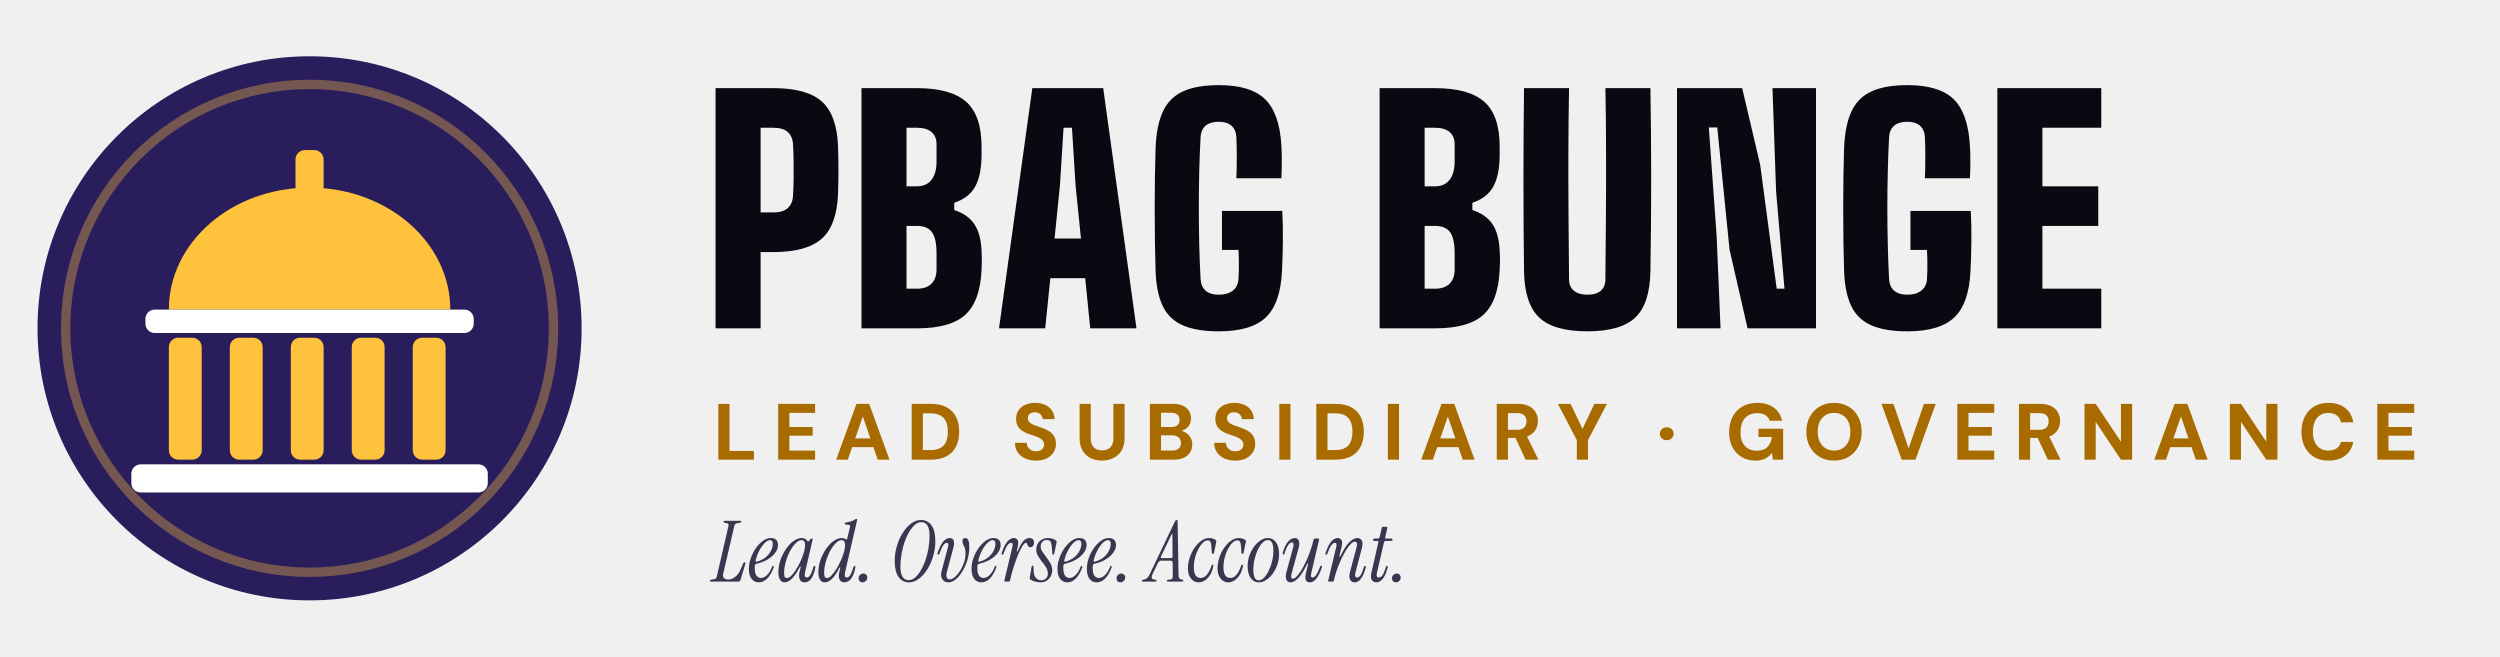
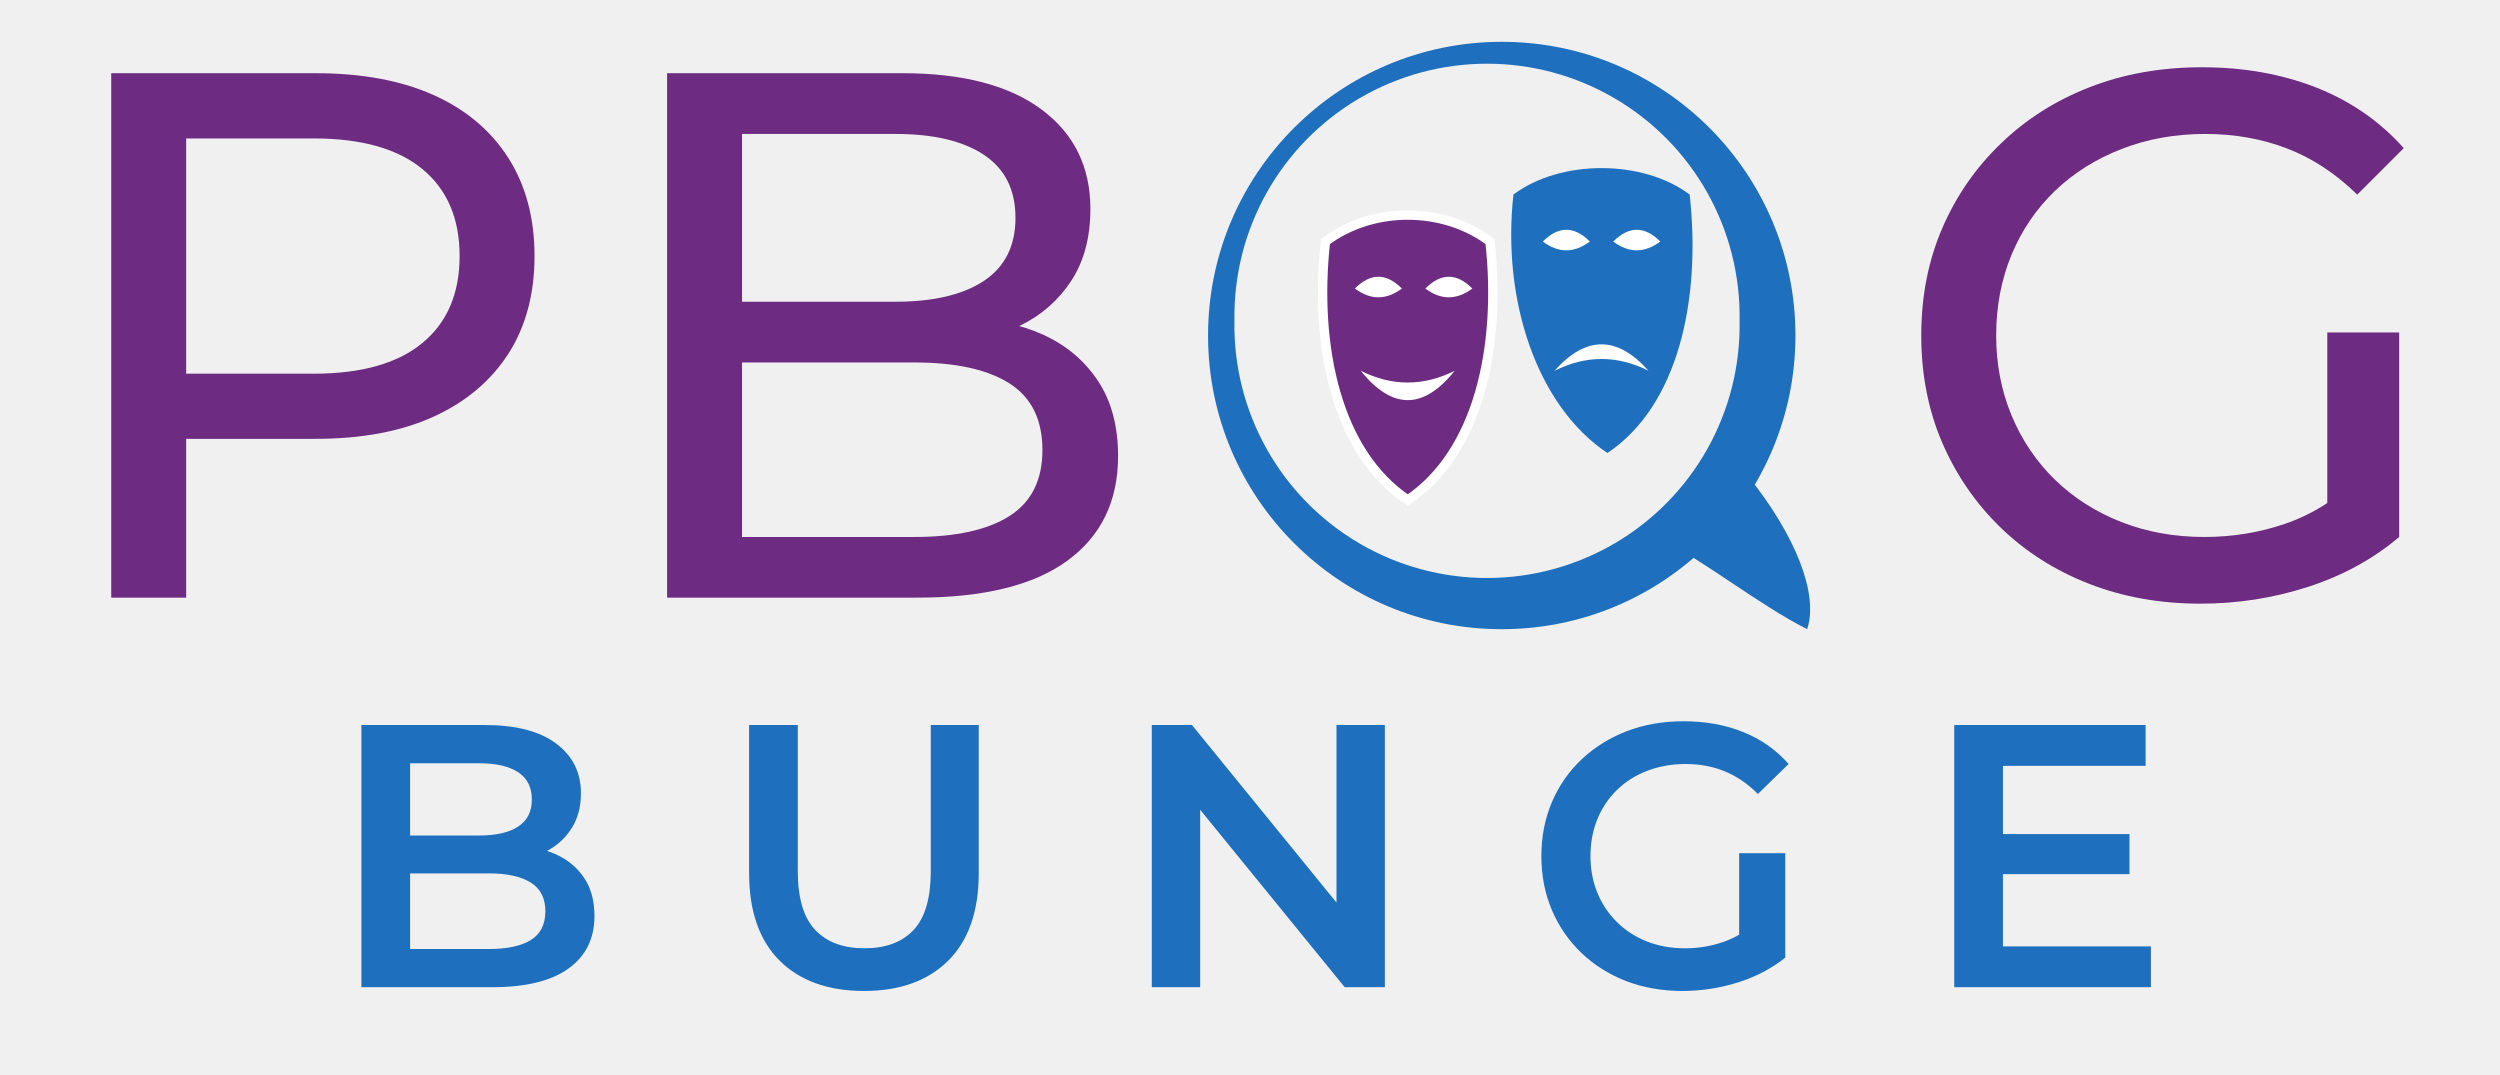
- <svg xmlns="http://www.w3.org/2000/svg" viewBox="0 0 533 140" width="533" height="140" role="img" aria-label="PBAG Bunge logo">
-   <g transform="translate(6 10)">
-     <circle cx="60" cy="60" r="58" fill="#2A1D5C" />
-     <circle cx="60" cy="60" r="52" fill="none" stroke="#FFC23D" stroke-opacity=".35" stroke-width="2" />
-     <path d="M30 56 A30 26 0 0 1 90 56Z" fill="#FFC23D" />
-     <rect x="57" y="22" width="6" height="10" rx="2" fill="#FFC23D" />
-     <rect x="25" y="56" width="70" height="5" rx="2" fill="#fff" />
-     <rect x="30" y="62" width="7" height="26" rx="2" fill="#FFC23D" />
-     <rect x="43" y="62" width="7" height="26" rx="2" fill="#FFC23D" />
-     <rect x="56" y="62" width="7" height="26" rx="2" fill="#FFC23D" />
-     <rect x="69" y="62" width="7" height="26" rx="2" fill="#FFC23D" />
-     <rect x="82" y="62" width="7" height="26" rx="2" fill="#FFC23D" />
-     <rect x="22" y="89" width="76" height="6" rx="2" fill="#fff" />
+ <svg xmlns="http://www.w3.org/2000/svg" viewBox="0 0 307 132" width="307" height="132" role="img" aria-label="PBAG Bunge logo">
+   <g transform="translate(4 3)">
+     <path fill="#6D2C82" d="M9.66 70.39V5.99H34.77Q43.24 5.99 49.22 8.66Q55.19 11.33 58.42 16.39Q61.64 21.45 61.64 28.44Q61.64 35.43 58.42 40.45Q55.19 45.46 49.22 48.18Q43.24 50.89 34.77 50.89H14.71L18.86 46.57V70.39ZM18.86 47.49 14.71 42.89H34.5Q43.33 42.89 47.88 39.11Q52.44 35.34 52.44 28.44Q52.44 21.54 47.88 17.77Q43.33 14.00 34.5 14.00H14.71L18.86 9.40Z M77.92 70.39V5.99H106.81Q117.94 5.99 123.92 10.46Q129.90 14.92 129.90 22.65Q129.90 27.89 127.55 31.48Q125.21 35.07 121.25 37.00Q117.3 38.93 112.69 38.93L114.35 36.17Q119.87 36.17 124.10 38.10Q128.34 40.03 130.82 43.76Q133.30 47.49 133.30 53.01Q133.30 61.29 127.09 65.84Q120.88 70.39 108.65 70.39ZM87.12 62.94H108.28Q115.91 62.94 119.96 60.37Q124.01 57.79 124.01 52.27Q124.01 46.66 119.96 44.08Q115.91 41.51 108.28 41.51H86.29V34.05H105.98Q112.97 34.05 116.84 31.48Q120.70 28.90 120.70 23.75Q120.70 18.60 116.84 16.02Q112.97 13.45 105.98 13.45H87.12Z" />
+     <path fill="#1F6FBF" fill-rule="evenodd" d="M144.35 38.20a36.06 36.06 0 1 0 72.13 0a36.06 36.06 0 1 0 -72.13 0ZM147.59 36.40a31.02 31.02 0 1 0 62.03 0a31.02 31.02 0 1 0 -62.03 0Z" />
+     <path fill="#1F6FBF" transform="translate(180.41 38.20)" d="M18.75 24.52 C24.52 27.41 31.74 33.18 37.51 36.06 C38.95 31.74 36.06 24.52 30.29 17.31 C27.41 21.64 23.08 23.80 18.75 24.52Z" />
+     <g transform="translate(180.41 38.20)">
+       <path fill="#1F6FBF" d="M1.44 -17.31 C7.21 -21.64 17.31 -21.64 23.08 -17.31 C24.52 -4.33 21.64 8.66 12.98 14.43 C4.33 8.66 0.00 -4.33 1.44 -17.31Z" />
+       <path fill="#FFFFFF" d="M5.05 -11.54 q2.89 -2.89 5.77 0.00 q-2.89 2.16 -5.77 0.00Z M13.70 -11.54 q2.89 -2.89 5.77 0.00 q-2.89 2.16 -5.77 0.00Z M6.49 4.33 q5.77 -6.49 11.54 0.00 q-5.77 -2.89 -11.54 0.00Z" />
+       <path fill="#6D2C82" stroke="#FFFFFF" stroke-width="1.15" d="M-21.64 -11.54 C-15.87 -15.87 -7.21 -15.87 -1.44 -11.54 C0.00 1.44 -2.89 14.43 -11.54 20.20 C-20.20 14.43 -23.08 1.44 -21.64 -11.54Z" />
+       <path fill="#FFFFFF" d="M-18.03 -5.77 q2.89 -2.89 5.77 0.00 q-2.89 2.16 -5.77 0.00Z M-9.38 -5.77 q2.89 -2.89 5.77 0.00 q-2.89 2.16 -5.77 0.00Z M-17.31 4.33 q5.77 7.21 11.54 0.00 q-5.77 2.89 -11.54 0.00Z" />
+     </g>
+     <path fill="#6D2C82" d="M266.24 71.13Q258.79 71.13 252.54 68.69Q246.28 66.25 241.68 61.79Q237.08 57.33 234.50 51.35Q231.93 45.37 231.93 38.19Q231.93 31.02 234.50 25.04Q237.08 19.06 241.73 14.60Q246.37 10.13 252.63 7.70Q258.88 5.26 266.43 5.26Q274.06 5.26 280.41 7.74Q286.76 10.23 291.18 15.19L285.47 20.90Q281.52 17.03 276.87 15.24Q272.22 13.45 266.8 13.45Q261.28 13.45 256.54 15.29Q251.80 17.13 248.35 20.44Q244.90 23.75 243.01 28.30Q241.13 32.86 241.13 38.19Q241.13 43.44 243.01 47.99Q244.90 52.55 248.35 55.91Q251.80 59.26 256.49 61.10Q261.18 62.94 266.70 62.94Q271.86 62.94 276.59 61.33Q281.33 59.72 285.38 55.95L290.62 62.94Q285.84 66.99 279.45 69.06Q273.05 71.13 266.24 71.13ZM290.62 62.94 281.79 61.75V37.83H290.62Z" />
+     <path fill="#1F6FBF" d="M40.38 118.23V86.03H55.47Q61.27 86.03 64.30 88.31Q67.34 90.59 67.34 94.41Q67.34 96.98 66.14 98.80Q64.95 100.62 62.95 101.61Q60.95 102.59 58.60 102.59L59.43 100.94Q62.14 100.94 64.30 101.93Q66.47 102.92 67.73 104.80Q69.00 106.69 69.00 109.49Q69.00 113.63 65.82 115.93Q62.65 118.23 56.39 118.23ZM46.36 113.54H56.02Q59.38 113.54 61.18 112.44Q62.97 111.33 62.97 108.90Q62.97 106.50 61.18 105.38Q59.38 104.25 56.02 104.25H45.90V99.60H54.83Q57.96 99.60 59.63 98.50Q61.31 97.40 61.31 95.19Q61.31 92.93 59.63 91.83Q57.96 90.73 54.83 90.73H46.36Z M102.12 118.69Q95.49 118.69 91.74 114.97Q87.99 111.24 87.99 104.20V86.03H93.97V103.97Q93.97 108.94 96.11 111.20Q98.25 113.45 102.16 113.45Q106.07 113.45 108.19 111.20Q110.30 108.94 110.30 103.97V86.03H116.19V104.20Q116.19 111.24 112.44 114.97Q108.69 118.69 102.12 118.69Z M137.44 118.23V86.03H142.37L162.56 110.83H160.12V86.03H166.06V118.23H161.13L140.94 93.44H143.38V118.23Z M202.63 118.69Q198.85 118.69 195.70 117.48Q192.55 116.26 190.21 114.03Q187.86 111.79 186.57 108.76Q185.28 105.72 185.28 102.13Q185.28 98.55 186.57 95.51Q187.86 92.47 190.23 90.24Q192.60 88.01 195.77 86.79Q198.95 85.57 202.72 85.57Q206.81 85.57 210.10 86.91Q213.39 88.24 215.64 90.82L211.87 94.50Q209.99 92.61 207.80 91.72Q205.62 90.82 202.99 90.82Q200.46 90.82 198.30 91.65Q196.14 92.47 194.58 93.99Q193.01 95.51 192.16 97.58Q191.31 99.65 191.31 102.13Q191.31 104.57 192.16 106.64Q193.01 108.71 194.58 110.25Q196.14 111.79 198.26 112.62Q200.37 113.45 202.95 113.45Q205.34 113.45 207.57 112.69Q209.80 111.93 211.83 110.14L215.23 114.60Q212.70 116.62 209.36 117.66Q206.03 118.69 202.63 118.69ZM215.23 114.60 209.57 113.82V101.77H215.23Z M235.98 118.23V86.03H259.48V91.05H241.96V113.22H260.13V118.23ZM241.5 104.34V99.42H257.50V104.34Z" />
  </g>
-   <path fill="#0A0912" d="M152.56 70.0V18.79H164.91Q172.08 18.79 175.26 21.69Q178.44 24.59 178.67 31.28Q178.76 33.96 178.76 36.27Q178.76 38.57 178.67 41.26Q178.44 47.92 175.26 50.83Q172.08 53.74 164.91 53.74H162.16V70.0ZM162.16 45.29H164.91Q166.92 45.29 167.95 44.36Q168.97 43.44 169.07 41.77Q169.16 40.20 169.2 38.23Q169.23 36.27 169.2 34.30Q169.16 32.33 169.07 30.76Q168.97 29.07 167.95 28.15Q166.92 27.24 164.91 27.24H162.16Z M183.67 70.0V18.79H195.51Q202.68 18.79 205.97 21.69Q209.27 24.59 209.27 31.28Q209.27 32.17 209.27 33.00Q209.27 33.83 209.20 34.67Q208.98 38.16 207.64 40.22Q206.29 42.28 203.44 43.24V44.78Q206.39 45.74 207.76 47.84Q209.14 49.93 209.27 53.55Q209.33 54.60 209.33 55.50Q209.33 56.4 209.27 57.51Q208.98 64.17 205.83 67.08Q202.68 70.0 195.51 70.0ZM193.27 61.55H195.51Q197.52 61.55 198.6 60.48Q199.67 59.40 199.67 57.39Q199.67 56.52 199.67 55.69Q199.67 54.86 199.67 54.0Q199.67 50.83 198.69 49.50Q197.72 48.17 195.51 48.17H193.27ZM193.27 39.72H195.51Q197.52 39.72 198.6 38.33Q199.67 36.94 199.67 34.41Q199.67 33.48 199.67 32.57Q199.67 31.66 199.67 30.76Q199.67 29.07 198.6 28.15Q197.52 27.24 195.51 27.24H193.27Z M212.99 70.0 220.09 18.79H235.2L242.30 70.0H232.44L231.36 59.31H223.93L222.84 70.0ZM224.83 50.86H230.46L229.31 39.53L228.54 27.24H226.75L225.98 39.53Z M259.88 70.64Q255.04 70.64 252.13 69.34Q249.22 68.04 247.88 65.21Q246.53 62.38 246.37 57.77Q246.28 55.08 246.23 51.64Q246.18 48.20 246.18 44.56Q246.18 40.91 246.23 37.51Q246.28 34.12 246.37 31.53Q246.56 26.67 247.96 23.72Q249.35 20.78 252.24 19.47Q255.14 18.15 259.88 18.15Q266.6 18.15 269.68 21.11Q272.77 24.08 273.19 30.96Q273.28 32.43 273.28 34.46Q273.28 36.49 273.19 38.0H263.59Q263.68 36.20 263.68 33.56Q263.68 30.92 263.59 29.16Q263.49 27.63 262.53 26.79Q261.57 25.96 259.88 25.96Q258.02 25.96 257.04 26.79Q256.07 27.63 255.97 29.16Q255.78 32.52 255.68 36.41Q255.59 40.30 255.59 44.36Q255.59 48.43 255.68 52.32Q255.78 56.20 255.97 59.56Q256.07 61.13 257.04 61.98Q258.02 62.83 259.88 62.83Q261.70 62.83 262.80 61.98Q263.91 61.13 264.04 59.56Q264.10 58.83 264.12 57.63Q264.13 56.43 264.12 55.23Q264.10 54.03 264.04 53.29H260.52V44.97H273.38Q273.54 47.88 273.51 51.36Q273.48 54.83 273.32 57.77Q273.0 64.68 269.88 67.66Q266.76 70.64 259.88 70.64Z M294.13 70.0V18.79H305.97Q313.14 18.79 316.44 21.69Q319.73 24.59 319.73 31.28Q319.73 32.17 319.73 33.00Q319.73 33.83 319.67 34.67Q319.44 38.16 318.10 40.22Q316.76 42.28 313.91 43.24V44.78Q316.85 45.74 318.23 47.84Q319.60 49.93 319.73 53.55Q319.8 54.60 319.8 55.50Q319.8 56.4 319.73 57.51Q319.44 64.17 316.29 67.08Q313.14 70.0 305.97 70.0ZM303.73 61.55H305.97Q307.99 61.55 309.06 60.48Q310.13 59.40 310.13 57.39Q310.13 56.52 310.13 55.69Q310.13 54.86 310.13 54.0Q310.13 50.83 309.16 49.50Q308.18 48.17 305.97 48.17H303.73ZM303.73 39.72H305.97Q307.99 39.72 309.06 38.33Q310.13 36.94 310.13 34.41Q310.13 33.48 310.13 32.57Q310.13 31.66 310.13 30.76Q310.13 29.07 309.06 28.15Q307.99 27.24 305.97 27.24H303.73Z M338.43 70.64Q331.23 70.64 328.12 67.66Q325.02 64.68 324.92 57.77Q324.8 48.11 324.8 38.27Q324.8 28.43 324.92 18.79H334.52Q334.40 25.23 334.38 32.20Q334.36 39.18 334.41 46.16Q334.46 53.13 334.52 59.56Q334.52 61.13 335.55 61.98Q336.57 62.83 338.43 62.83Q340.32 62.83 341.29 61.98Q342.27 61.13 342.27 59.56Q342.33 53.13 342.38 46.16Q342.43 39.18 342.41 32.20Q342.40 25.23 342.27 18.79H351.87Q352.03 28.43 352.03 38.27Q352.03 48.11 351.87 57.77Q351.77 64.68 348.68 67.66Q345.6 70.64 338.43 70.64Z M357.54 70.0V18.79H371.43L375.27 35.12L378.79 61.55H380.45L378.66 40.75L377.89 18.79H387.17V70.0H372.58L368.74 53.23L366.12 27.18H364.32L365.99 50.35L366.82 70.0Z M406.67 70.64Q401.84 70.64 398.92 69.34Q396.01 68.04 394.67 65.21Q393.32 62.38 393.16 57.77Q393.07 55.08 393.02 51.64Q392.97 48.20 392.97 44.56Q392.97 40.91 393.02 37.51Q393.07 34.12 393.16 31.53Q393.36 26.67 394.75 23.72Q396.14 20.78 399.04 19.47Q401.93 18.15 406.67 18.15Q413.39 18.15 416.48 21.11Q419.56 24.08 419.98 30.96Q420.08 32.43 420.08 34.46Q420.08 36.49 419.98 38.0H410.38Q410.48 36.20 410.48 33.56Q410.48 30.92 410.38 29.16Q410.28 27.63 409.32 26.79Q408.36 25.96 406.67 25.96Q404.81 25.96 403.84 26.79Q402.86 27.63 402.76 29.16Q402.57 32.52 402.48 36.41Q402.38 40.30 402.38 44.36Q402.38 48.43 402.48 52.32Q402.57 56.20 402.76 59.56Q402.86 61.13 403.84 61.98Q404.81 62.83 406.67 62.83Q408.49 62.83 409.6 61.98Q410.70 61.13 410.83 59.56Q410.89 58.83 410.91 57.63Q410.92 56.43 410.91 55.23Q410.89 54.03 410.83 53.29H407.31V44.97H420.17Q420.33 47.88 420.30 51.36Q420.27 54.83 420.11 57.77Q419.79 64.68 416.67 67.66Q413.55 70.64 406.67 70.64Z M425.84 70.0V18.79H447.99V27.24H435.44V39.72H447.35V48.17H435.44V61.55H447.99V70.0Z" />
-   <path fill="#A86B00" d="M153.15 98.0V86.1H155.53V96.14H160.73V98.0Z M165.91 98.0V86.1H173.78V88.02H168.29V91.03H173.27V92.88H168.29V96.07H173.78V98.0Z M178.27 98.0 182.60 86.1H185.31L189.64 98.0H187.13L183.95 88.80L180.75 98.0ZM180.17 95.33 180.80 93.47H186.92L187.53 95.33Z M194.37 98.0V86.1H198.42Q200.47 86.1 201.83 86.83Q203.19 87.57 203.85 88.91Q204.50 90.24 204.50 92.05Q204.50 93.83 203.85 95.17Q203.19 96.52 201.84 97.26Q200.49 98.0 198.40 98.0ZM196.75 95.96H198.28Q199.71 95.96 200.53 95.49Q201.36 95.02 201.72 94.14Q202.07 93.27 202.07 92.05Q202.07 90.82 201.72 89.95Q201.36 89.07 200.53 88.59Q199.71 88.12 198.28 88.12H196.75Z M220.90 98.20Q219.61 98.20 218.60 97.76Q217.58 97.32 216.99 96.47Q216.39 95.62 216.38 94.41H218.89Q218.91 94.92 219.16 95.33Q219.40 95.73 219.85 95.97Q220.29 96.21 220.88 96.21Q221.41 96.21 221.79 96.04Q222.17 95.87 222.39 95.56Q222.60 95.26 222.60 94.82Q222.60 94.34 222.35 94.00Q222.11 93.66 221.68 93.42Q221.26 93.18 220.70 92.99Q220.15 92.79 219.52 92.59Q218.11 92.13 217.37 91.37Q216.63 90.60 216.63 89.33Q216.63 88.24 217.15 87.47Q217.67 86.71 218.60 86.30Q219.52 85.89 220.7 85.89Q221.90 85.89 222.82 86.31Q223.74 86.72 224.27 87.51Q224.81 88.29 224.84 89.36H222.29Q222.28 88.97 222.07 88.64Q221.87 88.31 221.51 88.10Q221.15 87.90 220.66 87.90Q220.24 87.88 219.89 88.02Q219.54 88.17 219.33 88.45Q219.13 88.73 219.13 89.16Q219.13 89.58 219.33 89.86Q219.54 90.14 219.90 90.35Q220.27 90.55 220.76 90.73Q221.26 90.91 221.83 91.09Q222.73 91.40 223.48 91.82Q224.23 92.23 224.68 92.9Q225.13 93.56 225.13 94.65Q225.13 95.60 224.64 96.41Q224.15 97.21 223.21 97.71Q222.28 98.20 220.90 98.20Z M234.91 98.20Q233.59 98.20 232.51 97.67Q231.44 97.15 230.81 96.08Q230.17 95.02 230.17 93.39V86.1H232.55V93.41Q232.55 94.27 232.84 94.85Q233.13 95.43 233.66 95.73Q234.20 96.02 234.96 96.02Q235.73 96.02 236.26 95.73Q236.80 95.43 237.09 94.85Q237.38 94.27 237.38 93.41V86.1H239.76V93.39Q239.76 95.02 239.10 96.08Q238.45 97.15 237.34 97.67Q236.24 98.20 234.91 98.20Z M245.15 98.0V86.1H250.10Q251.34 86.1 252.19 86.49Q253.04 86.88 253.48 87.57Q253.92 88.25 253.92 89.17Q253.92 90.06 253.53 90.67Q253.14 91.28 252.50 91.61Q251.86 91.94 251.10 91.99L251.37 91.81Q252.19 91.84 252.82 92.25Q253.46 92.66 253.83 93.31Q254.19 93.97 254.19 94.75Q254.19 95.70 253.73 96.44Q253.28 97.18 252.40 97.59Q251.52 98.0 250.27 98.0ZM247.53 96.06H249.89Q250.79 96.06 251.29 95.64Q251.78 95.22 251.78 94.46Q251.78 93.69 251.27 93.25Q250.76 92.81 249.86 92.81H247.53ZM247.53 91.04H249.70Q250.57 91.04 251.03 90.64Q251.49 90.24 251.49 89.51Q251.49 88.80 251.03 88.40Q250.57 88.00 249.69 88.00H247.53Z M263.38 98.20Q262.09 98.20 261.07 97.76Q260.06 97.32 259.47 96.47Q258.87 95.62 258.86 94.41H261.37Q261.39 94.92 261.63 95.33Q261.88 95.73 262.32 95.97Q262.77 96.21 263.36 96.21Q263.89 96.21 264.27 96.04Q264.65 95.87 264.86 95.56Q265.08 95.26 265.08 94.82Q265.08 94.34 264.83 94.00Q264.58 93.66 264.16 93.42Q263.73 93.18 263.18 92.99Q262.63 92.79 262.00 92.59Q260.59 92.13 259.85 91.37Q259.11 90.60 259.11 89.33Q259.11 88.24 259.63 87.47Q260.15 86.71 261.07 86.30Q262.00 85.89 263.17 85.89Q264.38 85.89 265.30 86.31Q266.22 86.72 266.75 87.51Q267.29 88.29 267.32 89.36H264.77Q264.75 88.97 264.55 88.64Q264.35 88.31 263.99 88.10Q263.63 87.90 263.14 87.90Q262.71 87.88 262.37 88.02Q262.02 88.17 261.81 88.45Q261.61 88.73 261.61 89.16Q261.61 89.58 261.81 89.86Q262.02 90.14 262.38 90.35Q262.75 90.55 263.24 90.73Q263.73 90.91 264.31 91.09Q265.21 91.40 265.96 91.82Q266.71 92.23 267.16 92.9Q267.61 93.56 267.61 94.65Q267.61 95.60 267.12 96.41Q266.62 97.21 265.69 97.71Q264.75 98.20 263.38 98.20Z M272.75 98.0V86.1H275.13V98.0Z M280.64 98.0V86.1H284.69Q286.74 86.1 288.10 86.83Q289.46 87.57 290.12 88.91Q290.77 90.24 290.77 92.05Q290.77 93.83 290.12 95.17Q289.46 96.52 288.11 97.26Q286.76 98.0 284.67 98.0ZM283.02 95.96H284.55Q285.98 95.96 286.80 95.49Q287.63 95.02 287.98 94.14Q288.34 93.27 288.34 92.05Q288.34 90.82 287.98 89.95Q287.63 89.07 286.80 88.59Q285.98 88.12 284.55 88.12H283.02Z M295.89 98.0V86.1H298.27V98.0Z M303.00 98.0 307.34 86.1H310.04L314.38 98.0H311.86L308.68 88.80L305.49 98.0ZM304.91 95.33 305.54 93.47H311.66L312.27 95.33Z M319.11 98.0V86.1H323.61Q325.06 86.1 326.00 86.59Q326.94 87.08 327.41 87.91Q327.88 88.73 327.88 89.75Q327.88 90.70 327.43 91.53Q326.98 92.37 326.03 92.87Q325.07 93.37 323.59 93.37H321.49V98.0ZM325.26 98.0 322.83 92.78H325.41L327.98 98.0ZM321.49 91.64H323.48Q324.48 91.64 324.96 91.14Q325.45 90.65 325.45 89.84Q325.45 89.04 324.97 88.56Q324.50 88.08 323.46 88.08H321.49Z M336.18 98.0V93.85L332.15 86.1H334.85L337.62 91.93H337.16L339.92 86.1H342.59L338.56 93.85V98.0Z M355.35 93.85Q354.70 93.85 354.29 93.45Q353.88 93.05 353.88 92.49Q353.88 91.89 354.29 91.50Q354.70 91.11 355.35 91.11Q355.99 91.11 356.40 91.50Q356.81 91.89 356.81 92.49Q356.81 93.05 356.40 93.45Q355.99 93.85 355.35 93.85Z M374.27 98.20Q372.57 98.20 371.32 97.44Q370.06 96.69 369.35 95.32Q368.65 93.95 368.65 92.13Q368.65 90.29 369.37 88.89Q370.09 87.49 371.44 86.69Q372.80 85.89 374.67 85.89Q376.77 85.89 378.16 86.90Q379.54 87.91 379.95 89.70H377.30Q377.05 88.93 376.37 88.51Q375.70 88.08 374.65 88.08Q373.49 88.08 372.69 88.58Q371.89 89.07 371.49 89.98Q371.08 90.89 371.08 92.15Q371.08 93.41 371.49 94.29Q371.91 95.17 372.68 95.63Q373.46 96.09 374.51 96.09Q376.04 96.09 376.83 95.27Q377.62 94.44 377.78 93.17H374.90V91.40H380.17V98.0H377.98L377.79 96.53Q377.42 97.06 376.93 97.43Q376.43 97.81 375.78 98.00Q375.12 98.20 374.27 98.20Z M391.01 98.20Q389.27 98.20 387.95 97.42Q386.62 96.64 385.86 95.25Q385.11 93.86 385.11 92.05Q385.11 90.23 385.86 88.84Q386.62 87.46 387.95 86.67Q389.27 85.89 391.01 85.89Q392.76 85.89 394.09 86.67Q395.43 87.46 396.17 88.84Q396.91 90.23 396.91 92.05Q396.91 93.86 396.17 95.25Q395.43 96.64 394.09 97.42Q392.76 98.20 391.01 98.20ZM391.01 96.06Q392.08 96.06 392.86 95.56Q393.64 95.07 394.07 94.18Q394.49 93.29 394.49 92.05Q394.49 90.80 394.07 89.91Q393.64 89.02 392.86 88.53Q392.08 88.03 391.01 88.03Q389.95 88.03 389.18 88.53Q388.41 89.02 387.97 89.91Q387.54 90.80 387.54 92.05Q387.54 93.29 387.97 94.18Q388.41 95.07 389.18 95.56Q389.95 96.06 391.01 96.06Z M405.44 98.0 401.13 86.1H403.68L406.92 95.58L410.19 86.1H412.70L408.38 98.0Z M417.30 98.0V86.1H425.17V88.02H419.68V91.03H424.66V92.88H419.68V96.07H425.17V98.0Z M430.44 98.0V86.1H434.95Q436.39 86.1 437.33 86.59Q438.28 87.08 438.75 87.91Q439.21 88.73 439.21 89.75Q439.21 90.70 438.76 91.53Q438.31 92.37 437.36 92.87Q436.41 93.37 434.93 93.37H432.82V98.0ZM436.6 98.0 434.16 92.78H436.75L439.32 98.0ZM432.82 91.64H434.81Q435.81 91.64 436.30 91.14Q436.78 90.65 436.78 89.84Q436.78 89.04 436.31 88.56Q435.83 88.08 434.79 88.08H432.82Z M444.42 98.0V86.1H446.80L452.19 94.17V86.1H454.57V98.0H452.19L446.80 89.94V98.0Z M459.30 98.0 463.63 86.1H466.34L470.67 98.0H468.16L464.98 88.80L461.78 98.0ZM461.20 95.33 461.83 93.47H467.95L468.56 95.33Z M475.40 98.0V86.1H477.78L483.17 94.17V86.1H485.55V98.0H483.17L477.78 89.94V98.0Z M496.43 98.20Q494.65 98.20 493.36 97.43Q492.07 96.65 491.37 95.27Q490.67 93.88 490.67 92.06Q490.67 90.24 491.37 88.85Q492.07 87.46 493.36 86.67Q494.65 85.89 496.43 85.89Q498.59 85.89 499.99 86.98Q501.38 88.07 501.72 90.04H499.10Q498.90 89.09 498.21 88.57Q497.52 88.05 496.40 88.05Q495.36 88.05 494.62 88.53Q493.88 89.02 493.49 89.92Q493.10 90.82 493.10 92.06Q493.10 93.30 493.49 94.20Q493.88 95.09 494.62 95.57Q495.36 96.06 496.40 96.06Q497.52 96.06 498.20 95.57Q498.88 95.09 499.10 94.22H501.72Q501.38 96.07 499.99 97.14Q498.59 98.20 496.43 98.20Z M506.84 98.0V86.1H514.71V88.02H509.22V91.03H514.20V92.88H509.22V96.07H514.71V98.0Z" />
-   <path fill="#3B3550" d="M151.60 124.0Q151.35 124.0 151.35 123.82Q151.35 123.62 151.71 123.56L152.07 123.51Q152.46 123.46 152.62 123.32Q152.77 123.19 152.84 122.81L155.29 112.22Q155.38 111.85 155.29 111.72Q155.20 111.59 154.84 111.52L154.48 111.45Q154.25 111.4 154.25 111.25Q154.25 111.04 154.57 111.04H157.83Q158.10 111.04 158.04 111.25Q158.01 111.41 157.81 111.45L157.31 111.52Q156.91 111.58 156.76 111.72Q156.62 111.86 156.53 112.24L154.19 122.32Q154.05 122.97 154.37 123.26Q154.7 123.55 155.31 123.55Q155.99 123.55 156.71 123.02Q157.43 122.50 157.90 121.39L158.44 120.13Q158.53 119.89 158.73 119.89Q159.00 119.89 158.91 120.20L157.90 123.58Q157.79 124.0 157.36 124.0Z M161.77 124.16Q160.82 124.16 160.24 123.41Q159.66 122.66 159.66 121.3Q159.66 120.11 160.09 118.94Q160.51 117.77 161.19 116.81Q161.88 115.86 162.70 115.28Q163.52 114.71 164.29 114.71Q165.14 114.71 165.50 115.11Q165.87 115.52 165.87 116.20Q165.87 117.01 165.31 117.81Q164.74 118.61 163.72 119.24Q162.71 119.87 161.34 120.18Q160.94 120.27 160.92 120.63Q160.91 120.76 160.91 120.89Q160.91 121.03 160.91 121.15Q160.91 122.18 161.26 122.70Q161.61 123.22 162.22 123.22Q162.90 123.22 163.54 122.59Q164.18 121.96 164.61 120.81Q164.67 120.65 164.83 120.65Q164.94 120.65 164.96 120.74Q164.99 120.83 164.96 120.95Q164.38 122.54 163.56 123.35Q162.74 124.16 161.77 124.16ZM161.10 119.5Q161.07 119.62 161.15 119.70Q161.23 119.78 161.35 119.75Q162.47 119.44 163.23 118.82Q163.98 118.20 164.37 117.43Q164.76 116.65 164.76 115.91Q164.76 115.16 164.16 115.16Q163.64 115.16 163.03 115.77Q162.42 116.38 161.89 117.37Q161.37 118.36 161.10 119.5Z M167.31 124.16Q166.67 124.16 166.31 123.60Q165.95 123.04 165.95 121.96Q165.95 120.94 166.23 119.90Q166.52 118.87 167.03 117.93Q167.53 116.99 168.17 116.27Q168.81 115.55 169.52 115.13Q170.23 114.71 170.93 114.71Q171.27 114.71 171.58 114.84Q171.89 114.98 172.08 115.27Q172.19 115.43 172.30 115.43Q172.41 115.43 172.52 115.27Q172.71 114.98 172.84 114.90Q172.97 114.82 173.07 114.82Q173.31 114.82 173.25 115.07L171.65 121.96Q171.38 123.13 172.01 123.13Q172.43 123.13 172.76 122.57Q173.09 122.02 173.43 120.85Q173.49 120.65 173.67 120.65Q173.79 120.65 173.83 120.75Q173.87 120.86 173.83 121.01Q173.49 122.70 172.91 123.43Q172.34 124.16 171.53 124.16Q170.82 124.16 170.53 123.56Q170.23 122.97 170.46 121.94L170.70 120.95Q170.73 120.83 170.65 120.81Q170.57 120.79 170.52 120.90Q169.53 122.72 168.76 123.44Q168.00 124.16 167.31 124.16ZM167.76 123.24Q168.20 123.24 168.72 122.72Q169.24 122.2 169.75 121.37Q170.27 120.54 170.70 119.59Q171.13 118.63 171.39 117.75Q171.65 116.87 171.65 116.26Q171.65 115.16 170.88 115.16Q170.41 115.16 169.89 115.58Q169.37 116.00 168.89 116.72Q168.41 117.44 168.02 118.35Q167.64 119.26 167.40 120.24Q167.17 121.22 167.17 122.16Q167.17 122.79 167.32 123.01Q167.48 123.24 167.76 123.24Z M175.86 124.16Q175.20 124.16 174.84 123.60Q174.48 123.04 174.48 121.96Q174.48 120.94 174.76 119.90Q175.05 118.87 175.56 117.93Q176.06 116.99 176.70 116.27Q177.34 115.55 178.05 115.13Q178.76 114.71 179.46 114.71Q179.95 114.71 180.31 114.96Q180.56 115.12 180.62 114.85L181.19 112.48Q181.28 112.15 181.20 112.03Q181.12 111.90 180.87 111.88L180.33 111.83Q180.06 111.81 180.09 111.59Q180.13 111.43 180.35 111.4Q180.99 111.29 181.50 111.13Q182.00 110.98 182.31 110.73Q182.45 110.62 182.58 110.62Q182.79 110.62 182.74 110.89L180.18 121.96Q179.91 123.13 180.54 123.13Q180.96 123.13 181.29 122.57Q181.62 122.02 181.97 120.85Q182.02 120.65 182.20 120.65Q182.32 120.65 182.36 120.75Q182.40 120.86 182.36 121.01Q182.02 122.70 181.42 123.43Q180.81 124.16 180.00 124.16Q179.30 124.16 179.00 123.56Q178.71 122.97 178.94 121.94L179.14 121.12Q179.17 120.99 179.09 120.97Q179.01 120.95 178.96 121.06Q178.1 122.75 177.32 123.46Q176.55 124.16 175.86 124.16ZM176.29 123.24Q176.73 123.24 177.25 122.72Q177.77 122.2 178.28 121.37Q178.80 120.54 179.23 119.59Q179.66 118.63 179.92 117.75Q180.18 116.87 180.18 116.26Q180.18 115.16 179.41 115.16Q178.94 115.16 178.42 115.58Q177.90 116.00 177.42 116.72Q176.94 117.44 176.56 118.35Q176.17 119.26 175.94 120.24Q175.70 121.22 175.70 122.16Q175.70 122.79 175.87 123.01Q176.04 123.24 176.29 123.24Z M183.89 124.16Q183.51 124.16 183.28 123.91Q183.05 123.67 183.05 123.31Q183.05 122.84 183.37 122.56Q183.69 122.27 184.05 122.27Q184.41 122.27 184.66 122.51Q184.90 122.75 184.90 123.11Q184.90 123.58 184.57 123.87Q184.25 124.16 183.89 124.16Z M193.79 124.16Q192.39 124.16 191.57 123.01Q190.75 121.85 190.75 119.62Q190.75 118.29 191.06 117.01Q191.36 115.73 191.90 114.63Q192.44 113.52 193.15 112.66Q193.86 111.81 194.68 111.33Q195.50 110.86 196.36 110.86Q197.77 110.86 198.59 112.00Q199.41 113.14 199.41 115.39Q199.41 116.72 199.10 118.00Q198.79 119.28 198.26 120.39Q197.71 121.49 197.00 122.35Q196.29 123.20 195.47 123.68Q194.65 124.16 193.79 124.16ZM193.76 123.69Q194.42 123.69 195.06 123.16Q195.70 122.63 196.27 121.70Q196.83 120.77 197.26 119.56Q197.70 118.34 197.94 116.97Q198.18 115.61 198.18 114.20Q198.18 111.32 196.40 111.32Q195.73 111.32 195.10 111.85Q194.46 112.39 193.89 113.31Q193.32 114.24 192.89 115.45Q192.46 116.67 192.22 118.04Q191.97 119.41 191.97 120.81Q191.97 123.69 193.76 123.69Z M202.22 124.16Q201.33 124.16 200.90 123.49Q200.47 122.83 200.74 121.78L202.13 116.58Q202.36 115.73 201.84 115.73Q201.46 115.73 201.09 116.27Q200.72 116.81 200.29 118.04Q200.22 118.25 200.04 118.25Q199.95 118.25 199.89 118.17Q199.84 118.09 199.88 117.97Q200.92 114.71 202.49 114.71Q203.10 114.71 203.31 115.21Q203.53 115.72 203.3 116.60L201.87 121.96Q201.68 122.72 201.85 123.12Q202.02 123.53 202.47 123.53Q202.99 123.53 203.57 123.02Q204.16 122.52 204.68 121.71Q205.20 120.90 205.53 119.93Q205.85 118.96 205.85 118.02Q205.85 117.26 205.69 116.82Q205.53 116.38 205.36 116.08Q205.19 115.77 205.19 115.41Q205.19 114.71 205.80 114.71Q206.66 114.71 206.66 116.62Q206.66 117.98 206.27 119.32Q205.87 120.67 205.22 121.75Q204.57 122.84 203.79 123.50Q203.01 124.16 202.22 124.16Z M209.24 124.16Q208.28 124.16 207.71 123.41Q207.13 122.66 207.13 121.3Q207.13 120.11 207.55 118.94Q207.98 117.77 208.66 116.81Q209.34 115.86 210.16 115.28Q210.98 114.71 211.76 114.71Q212.60 114.71 212.97 115.11Q213.34 115.52 213.34 116.20Q213.34 117.01 212.77 117.81Q212.21 118.61 211.19 119.24Q210.17 119.87 208.80 120.18Q208.41 120.27 208.39 120.63Q208.37 120.76 208.37 120.89Q208.37 121.03 208.37 121.15Q208.37 122.18 208.72 122.70Q209.07 123.22 209.69 123.22Q210.37 123.22 211.01 122.59Q211.65 121.96 212.08 120.81Q212.13 120.65 212.3 120.65Q212.40 120.65 212.43 120.74Q212.46 120.83 212.42 120.95Q211.85 122.54 211.03 123.35Q210.21 124.16 209.24 124.16ZM208.57 119.5Q208.53 119.62 208.61 119.70Q208.70 119.78 208.82 119.75Q209.94 119.44 210.69 118.82Q211.45 118.20 211.84 117.43Q212.22 116.65 212.22 115.91Q212.22 115.16 211.63 115.16Q211.11 115.16 210.5 115.77Q209.88 116.38 209.36 117.37Q208.84 118.36 208.57 119.5Z M214.33 124.0Q214.08 124.0 214.13 123.76L215.84 116.58Q215.93 116.18 215.87 115.96Q215.80 115.73 215.54 115.73Q215.21 115.73 214.82 116.21Q214.44 116.69 213.95 118.02Q213.88 118.25 213.70 118.25Q213.43 118.25 213.55 117.93Q213.95 116.69 214.39 115.99Q214.83 115.28 215.28 115.0Q215.73 114.71 216.11 114.71Q216.70 114.71 216.96 115.15Q217.21 115.59 216.98 116.60L216.78 117.44Q216.76 117.57 216.83 117.59Q216.90 117.61 216.96 117.50Q217.64 115.93 218.20 115.32Q218.76 114.71 219.48 114.71Q219.96 114.71 220.21 114.97Q220.45 115.23 220.45 115.68Q220.45 116.13 220.23 116.40Q220.02 116.67 219.67 116.67Q219.39 116.67 219.26 116.53Q219.14 116.38 219.07 116.19Q219.01 116.00 218.94 115.86Q218.86 115.72 218.70 115.72Q218.43 115.72 218.00 116.40Q217.57 117.08 217.07 118.24Q216.58 119.41 216.12 120.85Q215.66 122.29 215.32 123.80Q215.26 124.0 215.07 124.0Z M221.89 124.16Q221.29 124.16 220.64 123.98Q219.98 123.80 219.64 123.53Q219.51 123.42 219.53 123.20L219.93 120.85Q219.96 120.61 220.14 120.61Q220.34 120.61 220.34 120.86L220.38 121.73Q220.41 122.75 220.87 123.23Q221.33 123.71 222.00 123.71Q222.57 123.71 222.99 123.34Q223.40 122.97 223.40 122.25Q223.40 121.84 223.27 121.48Q223.15 121.13 222.88 120.73Q222.61 120.32 222.14 119.75Q221.53 118.96 221.23 118.39Q220.93 117.82 220.93 117.21Q220.93 116.08 221.65 115.39Q222.36 114.71 223.45 114.71Q223.94 114.71 224.40 114.85Q224.86 115.0 225.17 115.28Q225.33 115.41 225.27 115.61L224.77 118.02Q224.71 118.25 224.55 118.25Q224.39 118.25 224.35 118.00L224.30 117.14Q224.23 116.06 224.02 115.59Q223.82 115.12 223.17 115.12Q222.59 115.12 222.23 115.52Q221.87 115.91 221.87 116.47Q221.87 117.07 222.2 117.56Q222.52 118.06 223.08 118.81Q223.82 119.78 224.08 120.36Q224.34 120.94 224.34 121.53Q224.34 122.29 224.00 122.88Q223.67 123.47 223.11 123.82Q222.55 124.16 221.89 124.16Z M227.56 124.16Q226.60 124.16 226.03 123.41Q225.45 122.66 225.45 121.3Q225.45 120.11 225.88 118.94Q226.30 117.77 226.98 116.81Q227.67 115.86 228.49 115.28Q229.31 114.71 230.08 114.71Q230.92 114.71 231.29 115.11Q231.66 115.52 231.66 116.20Q231.66 117.01 231.10 117.81Q230.53 118.61 229.51 119.24Q228.5 119.87 227.13 120.18Q226.73 120.27 226.71 120.63Q226.7 120.76 226.7 120.89Q226.7 121.03 226.7 121.15Q226.7 122.18 227.05 122.70Q227.40 123.22 228.01 123.22Q228.69 123.22 229.33 122.59Q229.97 121.96 230.40 120.81Q230.46 120.65 230.62 120.65Q230.73 120.65 230.75 120.74Q230.78 120.83 230.75 120.95Q230.17 122.54 229.35 123.35Q228.53 124.16 227.56 124.16ZM226.89 119.5Q226.86 119.62 226.94 119.70Q227.02 119.78 227.14 119.75Q228.26 119.44 229.02 118.82Q229.77 118.20 230.16 117.43Q230.55 116.65 230.55 115.91Q230.55 115.16 229.95 115.16Q229.43 115.16 228.82 115.77Q228.21 116.38 227.69 117.37Q227.16 118.36 226.89 119.5Z M233.82 124.16Q232.87 124.16 232.29 123.41Q231.72 122.66 231.72 121.3Q231.72 120.11 232.14 118.94Q232.56 117.77 233.25 116.81Q233.93 115.86 234.75 115.28Q235.57 114.71 236.34 114.71Q237.19 114.71 237.56 115.11Q237.93 115.52 237.93 116.20Q237.93 117.01 237.36 117.81Q236.79 118.61 235.78 119.24Q234.76 119.87 233.39 120.18Q232.99 120.27 232.98 120.63Q232.96 120.76 232.96 120.89Q232.96 121.03 232.96 121.15Q232.96 122.18 233.31 122.70Q233.66 123.22 234.27 123.22Q234.96 123.22 235.60 122.59Q236.23 121.96 236.67 120.81Q236.72 120.65 236.88 120.65Q236.99 120.65 237.02 120.74Q237.04 120.83 237.01 120.95Q236.43 122.54 235.61 123.35Q234.79 124.16 233.82 124.16ZM233.16 119.5Q233.12 119.62 233.20 119.70Q233.28 119.78 233.41 119.75Q234.52 119.44 235.28 118.82Q236.04 118.20 236.42 117.43Q236.81 116.65 236.81 115.91Q236.81 115.16 236.22 115.16Q235.69 115.16 235.08 115.77Q234.47 116.38 233.95 117.37Q233.43 118.36 233.16 119.5Z M238.88 124.16Q238.50 124.16 238.27 123.91Q238.04 123.67 238.04 123.31Q238.04 122.84 238.36 122.56Q238.68 122.27 239.04 122.27Q239.40 122.27 239.65 122.51Q239.89 122.75 239.89 123.11Q239.89 123.58 239.57 123.87Q239.24 124.16 238.88 124.16Z M243.65 124.0Q243.44 124.0 243.44 123.82Q243.44 123.65 243.72 123.58L244.01 123.53Q244.37 123.46 244.63 123.18Q244.89 122.90 245.13 122.39L250.51 111.14Q250.60 110.96 250.69 110.91Q250.78 110.86 250.85 110.86Q250.94 110.86 251.00 110.91Q251.07 110.96 251.07 111.14L251.26 122.56Q251.28 123.06 251.39 123.25Q251.50 123.44 251.84 123.53L252.07 123.58Q252.29 123.64 252.29 123.80Q252.29 124.0 251.98 124.0H249.01Q248.78 124.0 248.78 123.82Q248.78 123.62 249.14 123.58L249.50 123.55Q249.81 123.51 249.92 123.35Q250.04 123.19 250.04 122.79L250.01 120.00Q250.01 119.53 249.52 119.53H247.59Q247.13 119.53 246.89 120.00L245.72 122.41Q245.23 123.44 246.04 123.55L246.30 123.58Q246.57 123.62 246.57 123.80Q246.57 124.0 246.26 124.0ZM247.67 118.99H249.68Q249.99 118.99 249.99 118.69L249.95 113.77H249.86L247.50 118.69Q247.43 118.81 247.48 118.90Q247.54 118.99 247.67 118.99Z M255.55 124.16Q254.56 124.16 253.91 123.34Q253.26 122.52 253.26 121.24Q253.26 120.04 253.65 118.87Q254.04 117.71 254.69 116.77Q255.35 115.82 256.15 115.27Q256.95 114.71 257.76 114.71Q258.63 114.71 259.22 115.18Q259.31 115.25 259.33 115.29Q259.35 115.34 259.31 115.48L258.83 117.84Q258.77 118.09 258.59 118.09Q258.39 118.09 258.36 117.82L258.27 116.54Q258.21 115.72 258.02 115.46Q257.84 115.21 257.48 115.21Q256.97 115.21 256.45 115.71Q255.93 116.20 255.49 117.04Q255.04 117.88 254.78 118.89Q254.52 119.91 254.52 120.95Q254.52 123.22 256.00 123.22Q256.70 123.22 257.27 122.57Q257.84 121.93 258.32 120.56Q258.38 120.38 258.57 120.38Q258.68 120.38 258.70 120.46Q258.72 120.54 258.66 120.77Q258.48 121.76 258.02 122.52Q257.55 123.28 256.91 123.72Q256.27 124.16 255.55 124.16Z M261.87 124.16Q260.88 124.16 260.23 123.34Q259.58 122.52 259.58 121.24Q259.58 120.04 259.97 118.87Q260.35 117.71 261.01 116.77Q261.67 115.82 262.47 115.27Q263.27 114.71 264.08 114.71Q264.95 114.71 265.54 115.18Q265.63 115.25 265.65 115.29Q265.66 115.34 265.63 115.48L265.14 117.84Q265.09 118.09 264.91 118.09Q264.71 118.09 264.67 117.82L264.59 116.54Q264.53 115.72 264.34 115.46Q264.15 115.21 263.79 115.21Q263.29 115.21 262.77 115.71Q262.25 116.20 261.80 117.04Q261.36 117.88 261.10 118.89Q260.84 119.91 260.84 120.95Q260.84 123.22 262.32 123.22Q263.02 123.22 263.59 122.57Q264.15 121.93 264.64 120.56Q264.69 120.38 264.89 120.38Q265.00 120.38 265.02 120.46Q265.03 120.54 264.98 120.77Q264.80 121.76 264.33 122.52Q263.86 123.28 263.23 123.72Q262.59 124.16 261.87 124.16Z M268.40 124.16Q267.28 124.16 266.64 123.23Q265.99 122.30 265.99 120.72Q265.99 119.55 266.37 118.47Q266.74 117.39 267.37 116.54Q267.99 115.70 268.75 115.20Q269.52 114.71 270.29 114.71Q271.41 114.71 272.05 115.63Q272.70 116.54 272.70 118.15Q272.70 119.32 272.32 120.4Q271.95 121.48 271.33 122.32Q270.71 123.17 269.94 123.66Q269.17 124.16 268.40 124.16ZM268.36 123.73Q268.94 123.73 269.49 123.17Q270.04 122.61 270.49 121.69Q270.94 120.77 271.21 119.65Q271.48 118.52 271.48 117.39Q271.48 115.14 270.31 115.14Q269.75 115.14 269.19 115.69Q268.63 116.24 268.19 117.16Q267.75 118.07 267.48 119.20Q267.21 120.32 267.21 121.46Q267.21 123.73 268.36 123.73Z M275.15 124.16Q274.48 124.16 274.24 123.55Q274.00 122.95 274.27 121.96L275.69 116.74Q275.84 116.22 275.76 115.93Q275.69 115.64 275.44 115.64Q275.03 115.64 274.60 116.27Q274.18 116.90 273.87 118.02Q273.82 118.22 273.64 118.22Q273.39 118.22 273.48 117.86Q273.89 116.35 274.57 115.53Q275.24 114.71 276.05 114.71Q276.70 114.71 276.91 115.30Q277.13 115.9 276.84 116.92L275.40 122.14Q275.06 123.38 275.64 123.38Q276.00 123.38 276.46 122.90Q276.93 122.41 277.45 121.57Q277.96 120.72 278.46 119.64Q278.97 118.56 279.38 117.37Q279.79 116.18 280.06 115.01Q280.12 114.82 280.32 114.82H281.04Q281.29 114.82 281.23 115.05L279.54 122.29Q279.34 123.13 279.85 123.13Q280.60 123.13 281.43 120.85Q281.50 120.61 281.68 120.61Q281.79 120.61 281.84 120.70Q281.88 120.79 281.83 120.94Q281.34 122.47 280.68 123.31Q280.01 124.16 279.27 124.16Q277.98 124.16 278.41 122.27L278.88 120.27Q278.91 120.14 278.83 120.13Q278.75 120.11 278.70 120.22Q277.65 122.38 276.77 123.27Q275.89 124.16 275.15 124.16Z M283.18 123.76 284.89 116.58Q284.98 116.18 284.92 115.96Q284.85 115.73 284.58 115.73Q284.26 115.73 283.87 116.21Q283.48 116.69 283.00 118.02Q282.93 118.25 282.75 118.25Q282.48 118.25 282.60 117.93Q283.00 116.69 283.44 115.99Q283.88 115.28 284.33 115.0Q284.78 114.71 285.16 114.71Q285.75 114.71 286.01 115.15Q286.26 115.59 286.02 116.60L285.57 118.54Q285.55 118.67 285.63 118.69Q285.70 118.70 285.75 118.6Q286.46 117.14 287.10 116.28Q287.75 115.43 288.33 115.07Q288.90 114.71 289.37 114.71Q290.04 114.71 290.34 115.25Q290.65 115.79 290.34 116.90L288.97 122.12Q288.85 122.63 288.96 122.88Q289.06 123.13 289.35 123.13Q289.71 123.13 290.06 122.65Q290.41 122.18 290.79 120.85Q290.85 120.65 291.03 120.65Q291.17 120.65 291.20 120.75Q291.22 120.86 291.19 121.01Q290.85 122.23 290.45 122.92Q290.05 123.62 289.65 123.89Q289.24 124.16 288.83 124.16Q288.18 124.16 287.86 123.62Q287.53 123.08 287.82 121.94L289.21 116.72Q289.41 116.02 289.27 115.75Q289.14 115.48 288.89 115.48Q288.49 115.48 287.98 115.98Q287.48 116.47 286.96 117.33Q286.44 118.18 285.93 119.26Q285.43 120.34 285.02 121.51Q284.62 122.68 284.37 123.80Q284.31 124.0 284.11 124.0H283.38Q283.12 124.0 283.18 123.76Z M293.44 124.16Q292.83 124.16 292.48 123.67Q292.14 123.19 292.38 122.11L293.87 115.59Q293.92 115.32 293.65 115.32H292.97Q292.72 115.32 292.72 115.09Q292.72 114.96 292.81 114.89Q292.90 114.82 293.03 114.82H293.67Q294.09 114.82 294.16 114.44L294.59 112.51Q294.64 112.31 294.84 112.31H295.58Q295.83 112.31 295.78 112.55L295.33 114.55Q295.28 114.82 295.54 114.82H296.57Q296.88 114.82 296.88 115.05Q296.88 115.32 296.50 115.32H295.53Q295.13 115.32 295.04 115.70L293.53 122.29Q293.44 122.68 293.56 122.91Q293.67 123.13 293.96 123.13Q294.37 123.13 294.73 122.66Q295.08 122.2 295.47 120.88Q295.54 120.65 295.71 120.65Q295.83 120.65 295.87 120.75Q295.90 120.86 295.81 121.15Q295.47 122.38 295.07 123.02Q294.66 123.67 294.25 123.91Q293.84 124.16 293.44 124.16Z M297.61 124.16Q297.24 124.16 297.00 123.91Q296.77 123.67 296.77 123.31Q296.77 122.84 297.09 122.56Q297.42 122.27 297.78 122.27Q298.14 122.27 298.38 122.51Q298.62 122.75 298.62 123.11Q298.62 123.58 298.30 123.87Q297.97 124.16 297.61 124.16Z" />
</svg>
